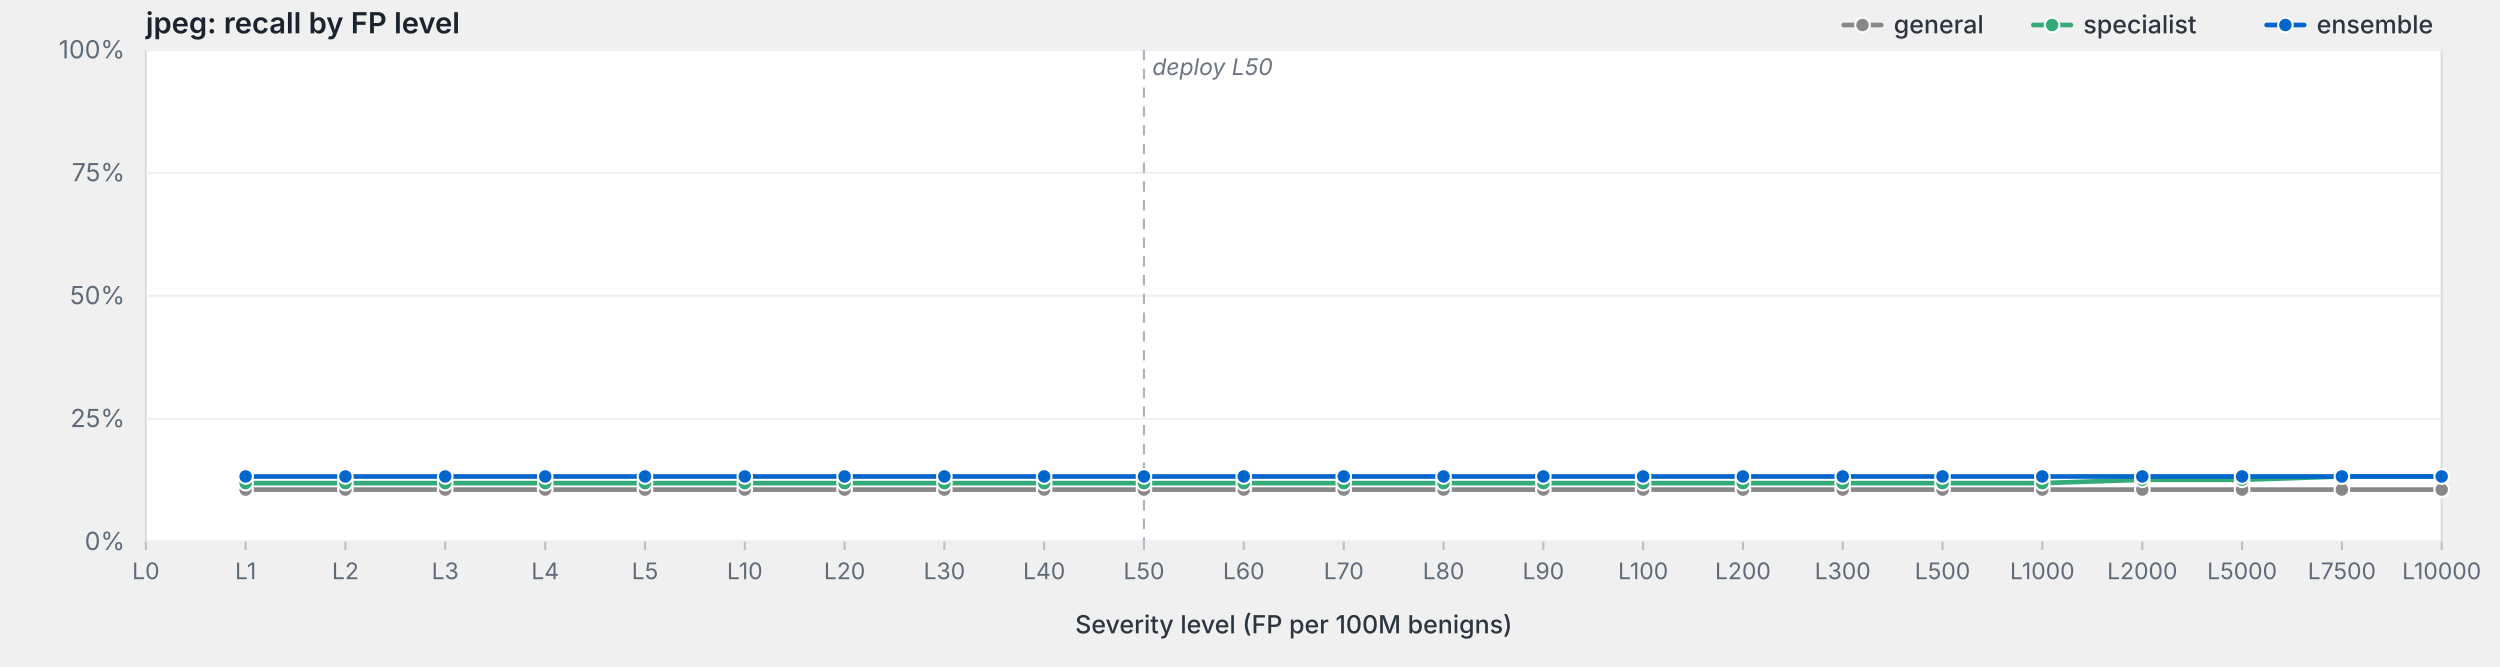
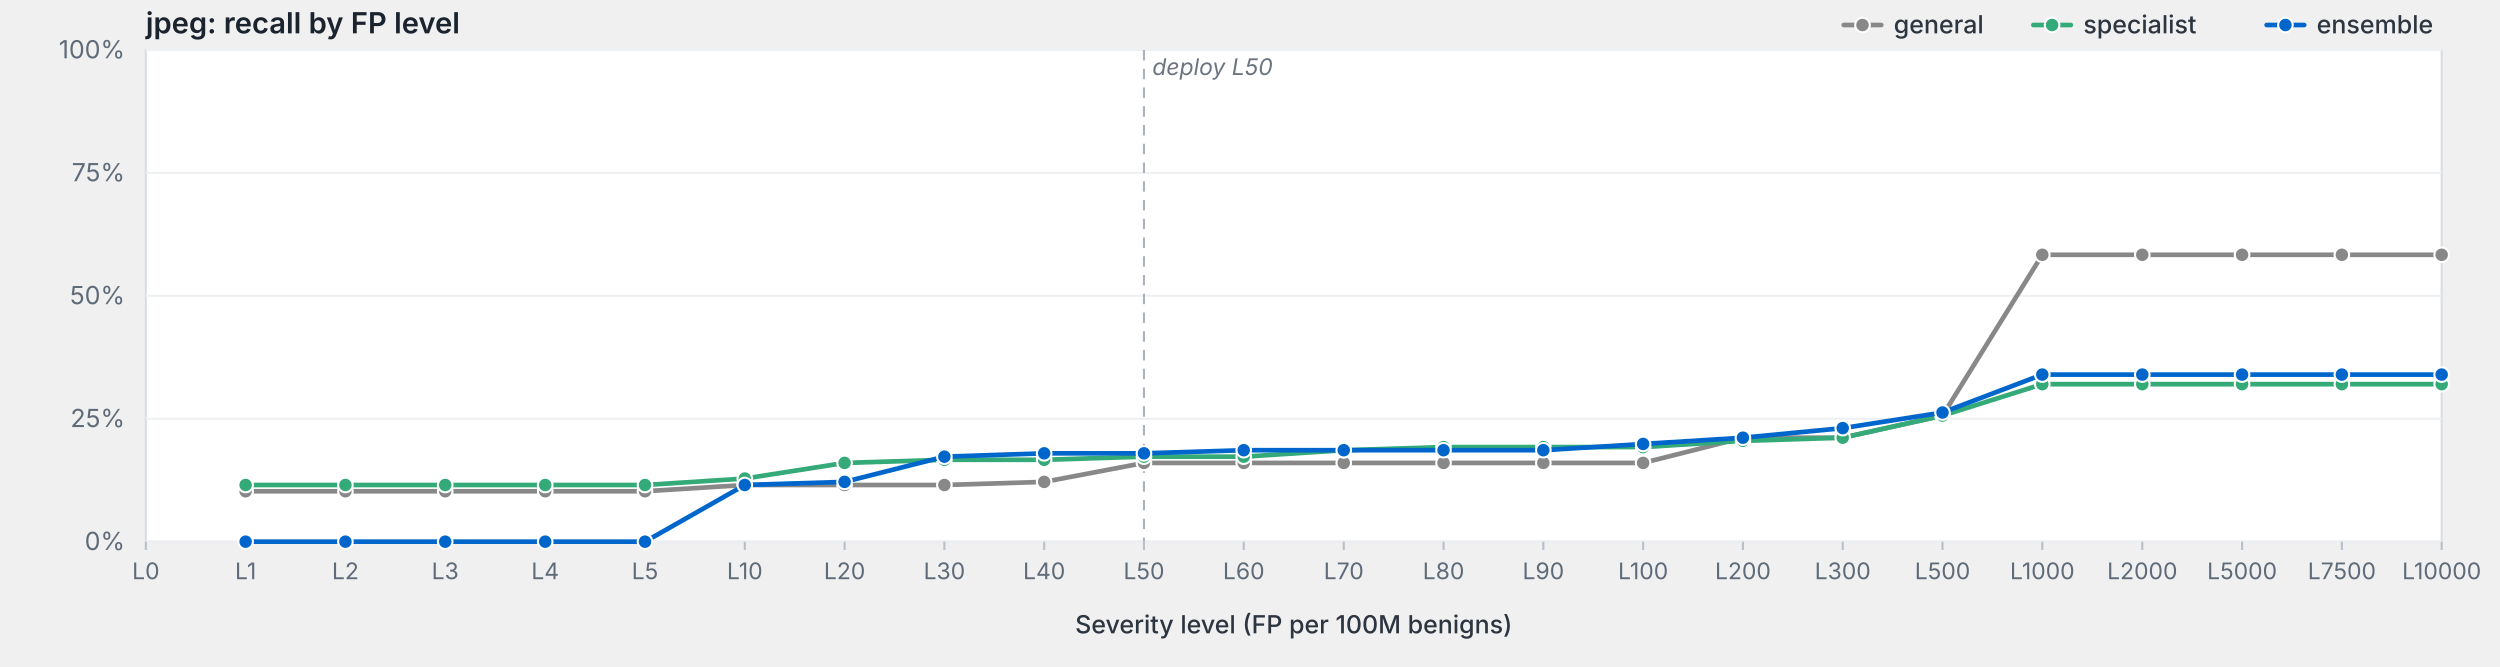
<svg xmlns="http://www.w3.org/2000/svg" viewBox="0 0 1200 320" width="1200" height="320" preserveAspectRatio="xMidYMid meet" role="img" aria-label="jpeg: recall by FP level">
  <style>svg { background: #fdfdfd; }.frame { fill: #fff; stroke: #d8dde3; stroke-width: 1; }.grid { stroke: #eef0f3; stroke-width: 1; }.tick { stroke: #b8bfc7; stroke-width: 1; }.axis-label { fill: #5f6b78; font-family: -apple-system, BlinkMacSystemFont, "Segoe UI", system-ui, sans-serif; font-size: 12px; }.x-label { fill: #5f6b78; font-family: -apple-system, BlinkMacSystemFont, "Segoe UI", system-ui, sans-serif; font-size: 11px; }.axis-title { fill: #2d3540; font-family: -apple-system, BlinkMacSystemFont, "Segoe UI", system-ui, sans-serif; font-size: 12px; font-weight: 500; }.title { fill: #1a232e; font-family: -apple-system, BlinkMacSystemFont, "Segoe UI", system-ui, sans-serif; font-size: 14px; font-weight: 600; }.deploy-marker { stroke: #aab2bd; stroke-width: 1; stroke-dasharray: 5,4; }.deploy-label { fill: #6b7480; font-family: -apple-system, BlinkMacSystemFont, "Segoe UI", system-ui, sans-serif; font-size: 11px; font-style: italic; }.curve { fill: none; stroke-width: 2.25; stroke-linejoin: round; stroke-linecap: round; }.marker { stroke: #fff; stroke-width: 1; }.legend-text { fill: #2d3540; font-family: -apple-system, BlinkMacSystemFont, "Segoe UI", system-ui, sans-serif; font-size: 12px; font-weight: 500; }</style>
  <text class="title" x="70" y="16">jpeg: recall by FP level</text>
  <rect class="frame" x="70" y="24" width="1102" height="236" />
  <line class="grid" x1="70" y1="260.0" x2="1172" y2="260.0" />
  <text class="axis-label" x="60" y="264.0" text-anchor="end">0%</text>
  <line class="grid" x1="70" y1="201.0" x2="1172" y2="201.0" />
  <text class="axis-label" x="60" y="205.0" text-anchor="end">25%</text>
  <line class="grid" x1="70" y1="142.0" x2="1172" y2="142.0" />
  <text class="axis-label" x="60" y="146.0" text-anchor="end">50%</text>
  <line class="grid" x1="70" y1="83.0" x2="1172" y2="83.0" />
  <text class="axis-label" x="60" y="87.0" text-anchor="end">75%</text>
  <line class="grid" x1="70" y1="24.0" x2="1172" y2="24.0" />
  <text class="axis-label" x="60" y="28.0" text-anchor="end">100%</text>
  <line class="deploy-marker" x1="549.1" y1="24" x2="549.1" y2="260" />
  <text class="deploy-label" x="553.1" y="36" text-anchor="start">deploy L50</text>
  <line class="tick" x1="70.0" y1="260" x2="70.0" y2="264" />
  <text class="x-label" x="70.0" y="278" text-anchor="middle">L0</text>
  <line class="tick" x1="117.9" y1="260" x2="117.9" y2="264" />
  <text class="x-label" x="117.9" y="278" text-anchor="middle">L1</text>
  <line class="tick" x1="165.8" y1="260" x2="165.8" y2="264" />
  <text class="x-label" x="165.8" y="278" text-anchor="middle">L2</text>
  <line class="tick" x1="213.7" y1="260" x2="213.7" y2="264" />
  <text class="x-label" x="213.7" y="278" text-anchor="middle">L3</text>
  <line class="tick" x1="261.7" y1="260" x2="261.7" y2="264" />
  <text class="x-label" x="261.7" y="278" text-anchor="middle">L4</text>
  <line class="tick" x1="309.6" y1="260" x2="309.6" y2="264" />
  <text class="x-label" x="309.6" y="278" text-anchor="middle">L5</text>
  <line class="tick" x1="357.5" y1="260" x2="357.5" y2="264" />
  <text class="x-label" x="357.5" y="278" text-anchor="middle">L10</text>
  <line class="tick" x1="405.4" y1="260" x2="405.4" y2="264" />
  <text class="x-label" x="405.4" y="278" text-anchor="middle">L20</text>
  <line class="tick" x1="453.3" y1="260" x2="453.3" y2="264" />
  <text class="x-label" x="453.3" y="278" text-anchor="middle">L30</text>
  <line class="tick" x1="501.2" y1="260" x2="501.2" y2="264" />
  <text class="x-label" x="501.2" y="278" text-anchor="middle">L40</text>
  <line class="tick" x1="549.1" y1="260" x2="549.1" y2="264" />
  <text class="x-label" x="549.1" y="278" text-anchor="middle">L50</text>
  <line class="tick" x1="597.0" y1="260" x2="597.0" y2="264" />
  <text class="x-label" x="597.0" y="278" text-anchor="middle">L60</text>
  <line class="tick" x1="645.0" y1="260" x2="645.0" y2="264" />
  <text class="x-label" x="645.0" y="278" text-anchor="middle">L70</text>
  <line class="tick" x1="692.9" y1="260" x2="692.9" y2="264" />
  <text class="x-label" x="692.9" y="278" text-anchor="middle">L80</text>
  <line class="tick" x1="740.8" y1="260" x2="740.8" y2="264" />
  <text class="x-label" x="740.8" y="278" text-anchor="middle">L90</text>
  <line class="tick" x1="788.7" y1="260" x2="788.7" y2="264" />
  <text class="x-label" x="788.7" y="278" text-anchor="middle">L100</text>
  <line class="tick" x1="836.6" y1="260" x2="836.6" y2="264" />
  <text class="x-label" x="836.6" y="278" text-anchor="middle">L200</text>
  <line class="tick" x1="884.5" y1="260" x2="884.5" y2="264" />
  <text class="x-label" x="884.5" y="278" text-anchor="middle">L300</text>
  <line class="tick" x1="932.4" y1="260" x2="932.4" y2="264" />
  <text class="x-label" x="932.4" y="278" text-anchor="middle">L500</text>
  <line class="tick" x1="980.3" y1="260" x2="980.3" y2="264" />
  <text class="x-label" x="980.3" y="278" text-anchor="middle">L1000</text>
  <line class="tick" x1="1028.3" y1="260" x2="1028.3" y2="264" />
  <text class="x-label" x="1028.3" y="278" text-anchor="middle">L2000</text>
  <line class="tick" x1="1076.2" y1="260" x2="1076.2" y2="264" />
  <text class="x-label" x="1076.2" y="278" text-anchor="middle">L5000</text>
  <line class="tick" x1="1124.1" y1="260" x2="1124.1" y2="264" />
  <text class="x-label" x="1124.1" y="278" text-anchor="middle">L7500</text>
  <line class="tick" x1="1172.0" y1="260" x2="1172.0" y2="264" />
  <text class="x-label" x="1172.0" y="278" text-anchor="middle">L10000</text>
  <text class="axis-title" x="621.0" y="304" text-anchor="middle">Severity level (FP per 100M benigns)</text>
-   <path class="curve" d="M117.9,235.0 L165.8,235.0 L213.7,235.0 L261.7,235.0 L309.6,235.0 L357.5,235.0 L405.4,235.0 L453.3,235.0 L501.2,235.0 L549.1,235.0 L597.0,235.0 L645.0,235.0 L692.9,235.0 L740.8,235.0 L788.7,235.0 L836.6,235.0 L884.5,235.0 L932.4,235.0 L980.3,235.0 L1028.3,235.0 L1076.2,235.0 L1124.1,235.0 L1172.0,235.0" stroke="#888" />
-   <circle class="marker" cx="117.9" cy="235.0" r="3.5" fill="#888" />
-   <circle class="marker" cx="165.8" cy="235.0" r="3.5" fill="#888" />
-   <circle class="marker" cx="213.7" cy="235.0" r="3.5" fill="#888" />
-   <circle class="marker" cx="261.7" cy="235.0" r="3.5" fill="#888" />
-   <circle class="marker" cx="309.6" cy="235.0" r="3.5" fill="#888" />
-   <circle class="marker" cx="357.5" cy="235.0" r="3.5" fill="#888" />
-   <circle class="marker" cx="405.4" cy="235.0" r="3.5" fill="#888" />
-   <circle class="marker" cx="453.3" cy="235.0" r="3.5" fill="#888" />
-   <circle class="marker" cx="501.2" cy="235.0" r="3.5" fill="#888" />
-   <circle class="marker" cx="549.1" cy="235.0" r="3.5" fill="#888" />
-   <circle class="marker" cx="597.0" cy="235.0" r="3.5" fill="#888" />
-   <circle class="marker" cx="645.0" cy="235.0" r="3.5" fill="#888" />
-   <circle class="marker" cx="692.9" cy="235.0" r="3.5" fill="#888" />
-   <circle class="marker" cx="740.8" cy="235.0" r="3.5" fill="#888" />
-   <circle class="marker" cx="788.7" cy="235.0" r="3.5" fill="#888" />
-   <circle class="marker" cx="836.6" cy="235.0" r="3.5" fill="#888" />
-   <circle class="marker" cx="884.5" cy="235.0" r="3.5" fill="#888" />
-   <circle class="marker" cx="932.4" cy="235.0" r="3.5" fill="#888" />
-   <circle class="marker" cx="980.3" cy="235.0" r="3.5" fill="#888" />
-   <circle class="marker" cx="1028.3" cy="235.0" r="3.5" fill="#888" />
-   <circle class="marker" cx="1076.2" cy="235.0" r="3.5" fill="#888" />
-   <circle class="marker" cx="1124.1" cy="235.0" r="3.5" fill="#888" />
-   <circle class="marker" cx="1172.0" cy="235.0" r="3.5" fill="#888" />
-   <path class="curve" d="M117.9,231.9 L165.8,231.9 L213.7,231.9 L261.7,231.9 L309.6,231.9 L357.5,231.9 L405.4,231.9 L453.3,231.9 L501.2,231.9 L549.1,231.9 L597.0,231.9 L645.0,231.9 L692.9,231.9 L740.8,231.9 L788.7,231.9 L836.6,231.9 L884.5,231.9 L932.4,231.9 L980.3,231.9 L1028.3,230.3 L1076.2,230.3 L1124.1,228.7 L1172.0,228.7" stroke="#3a7" />
-   <circle class="marker" cx="117.9" cy="231.9" r="3.5" fill="#3a7" />
-   <circle class="marker" cx="165.8" cy="231.9" r="3.5" fill="#3a7" />
-   <circle class="marker" cx="213.7" cy="231.9" r="3.5" fill="#3a7" />
-   <circle class="marker" cx="261.7" cy="231.9" r="3.5" fill="#3a7" />
-   <circle class="marker" cx="309.6" cy="231.9" r="3.5" fill="#3a7" />
-   <circle class="marker" cx="357.5" cy="231.9" r="3.5" fill="#3a7" />
-   <circle class="marker" cx="405.4" cy="231.9" r="3.5" fill="#3a7" />
-   <circle class="marker" cx="453.3" cy="231.9" r="3.5" fill="#3a7" />
-   <circle class="marker" cx="501.2" cy="231.9" r="3.5" fill="#3a7" />
-   <circle class="marker" cx="549.1" cy="231.9" r="3.5" fill="#3a7" />
-   <circle class="marker" cx="597.0" cy="231.9" r="3.5" fill="#3a7" />
-   <circle class="marker" cx="645.0" cy="231.9" r="3.5" fill="#3a7" />
-   <circle class="marker" cx="692.9" cy="231.9" r="3.5" fill="#3a7" />
-   <circle class="marker" cx="740.8" cy="231.9" r="3.5" fill="#3a7" />
-   <circle class="marker" cx="788.7" cy="231.9" r="3.5" fill="#3a7" />
-   <circle class="marker" cx="836.6" cy="231.9" r="3.5" fill="#3a7" />
-   <circle class="marker" cx="884.5" cy="231.9" r="3.5" fill="#3a7" />
-   <circle class="marker" cx="932.4" cy="231.9" r="3.5" fill="#3a7" />
-   <circle class="marker" cx="980.3" cy="231.9" r="3.5" fill="#3a7" />
-   <circle class="marker" cx="1028.3" cy="230.3" r="3.5" fill="#3a7" />
-   <circle class="marker" cx="1076.2" cy="230.3" r="3.5" fill="#3a7" />
-   <circle class="marker" cx="1124.1" cy="228.7" r="3.5" fill="#3a7" />
-   <circle class="marker" cx="1172.0" cy="228.7" r="3.5" fill="#3a7" />
-   <path class="curve" d="M117.9,228.7 L165.8,228.7 L213.7,228.7 L261.7,228.7 L309.6,228.7 L357.5,228.7 L405.4,228.7 L453.3,228.7 L501.2,228.7 L549.1,228.7 L597.0,228.7 L645.0,228.7 L692.9,228.7 L740.8,228.7 L788.7,228.7 L836.6,228.7 L884.5,228.7 L932.4,228.7 L980.3,228.7 L1028.3,228.7 L1076.2,228.7 L1124.1,228.7 L1172.0,228.7" stroke="#06c" />
-   <circle class="marker" cx="117.9" cy="228.7" r="3.5" fill="#06c" />
-   <circle class="marker" cx="165.8" cy="228.7" r="3.5" fill="#06c" />
-   <circle class="marker" cx="213.7" cy="228.7" r="3.5" fill="#06c" />
-   <circle class="marker" cx="261.7" cy="228.7" r="3.5" fill="#06c" />
-   <circle class="marker" cx="309.6" cy="228.7" r="3.5" fill="#06c" />
-   <circle class="marker" cx="357.5" cy="228.7" r="3.5" fill="#06c" />
-   <circle class="marker" cx="405.4" cy="228.7" r="3.5" fill="#06c" />
-   <circle class="marker" cx="453.3" cy="228.7" r="3.5" fill="#06c" />
-   <circle class="marker" cx="501.2" cy="228.7" r="3.5" fill="#06c" />
-   <circle class="marker" cx="549.1" cy="228.7" r="3.5" fill="#06c" />
-   <circle class="marker" cx="597.0" cy="228.7" r="3.5" fill="#06c" />
-   <circle class="marker" cx="645.0" cy="228.7" r="3.5" fill="#06c" />
-   <circle class="marker" cx="692.9" cy="228.7" r="3.5" fill="#06c" />
-   <circle class="marker" cx="740.8" cy="228.7" r="3.5" fill="#06c" />
-   <circle class="marker" cx="788.7" cy="228.7" r="3.5" fill="#06c" />
-   <circle class="marker" cx="836.6" cy="228.7" r="3.5" fill="#06c" />
-   <circle class="marker" cx="884.5" cy="228.7" r="3.5" fill="#06c" />
-   <circle class="marker" cx="932.4" cy="228.7" r="3.5" fill="#06c" />
-   <circle class="marker" cx="980.3" cy="228.7" r="3.5" fill="#06c" />
-   <circle class="marker" cx="1028.3" cy="228.7" r="3.5" fill="#06c" />
-   <circle class="marker" cx="1076.2" cy="228.7" r="3.5" fill="#06c" />
-   <circle class="marker" cx="1124.1" cy="228.7" r="3.5" fill="#06c" />
-   <circle class="marker" cx="1172.0" cy="228.7" r="3.5" fill="#06c" />
+   <path class="curve" d="M117.9,235.8 L165.8,235.8 L213.7,235.8 L261.7,235.8 L309.6,235.8 L357.5,232.8 L405.4,232.8 L453.3,232.8 L501.2,231.3 L549.1,222.2 L597.0,222.2 L645.0,222.2 L692.9,222.2 L740.8,222.2 L788.7,222.2 L836.6,210.1 L884.5,210.1 L932.4,199.5 L980.3,122.3 L1028.3,122.3 L1076.2,122.3 L1124.1,122.3 L1172.0,122.3" stroke="#888" />
+   <circle class="marker" cx="117.9" cy="235.8" r="3.5" fill="#888" />
+   <circle class="marker" cx="165.8" cy="235.8" r="3.5" fill="#888" />
+   <circle class="marker" cx="213.7" cy="235.8" r="3.5" fill="#888" />
+   <circle class="marker" cx="261.7" cy="235.8" r="3.5" fill="#888" />
+   <circle class="marker" cx="309.6" cy="235.8" r="3.5" fill="#888" />
+   <circle class="marker" cx="357.5" cy="232.8" r="3.5" fill="#888" />
+   <circle class="marker" cx="405.4" cy="232.8" r="3.5" fill="#888" />
+   <circle class="marker" cx="453.3" cy="232.8" r="3.5" fill="#888" />
+   <circle class="marker" cx="501.2" cy="231.3" r="3.5" fill="#888" />
+   <circle class="marker" cx="549.1" cy="222.2" r="3.5" fill="#888" />
+   <circle class="marker" cx="597.0" cy="222.2" r="3.5" fill="#888" />
+   <circle class="marker" cx="645.0" cy="222.2" r="3.5" fill="#888" />
+   <circle class="marker" cx="692.9" cy="222.2" r="3.5" fill="#888" />
+   <circle class="marker" cx="740.8" cy="222.2" r="3.5" fill="#888" />
+   <circle class="marker" cx="788.7" cy="222.2" r="3.5" fill="#888" />
+   <circle class="marker" cx="836.6" cy="210.1" r="3.5" fill="#888" />
+   <circle class="marker" cx="884.5" cy="210.1" r="3.5" fill="#888" />
+   <circle class="marker" cx="932.4" cy="199.5" r="3.5" fill="#888" />
+   <circle class="marker" cx="980.3" cy="122.3" r="3.5" fill="#888" />
+   <circle class="marker" cx="1028.3" cy="122.3" r="3.5" fill="#888" />
+   <circle class="marker" cx="1076.2" cy="122.3" r="3.5" fill="#888" />
+   <circle class="marker" cx="1124.1" cy="122.3" r="3.5" fill="#888" />
+   <circle class="marker" cx="1172.0" cy="122.3" r="3.5" fill="#888" />
+   <path class="curve" d="M117.9,232.8 L165.8,232.8 L213.7,232.8 L261.7,232.8 L309.6,232.8 L357.5,229.7 L405.4,222.2 L453.3,220.7 L501.2,220.7 L549.1,219.2 L597.0,219.2 L645.0,216.1 L692.9,214.6 L740.8,214.6 L788.7,214.6 L836.6,211.6 L884.5,210.1 L932.4,199.5 L980.3,184.4 L1028.3,184.4 L1076.2,184.4 L1124.1,184.4 L1172.0,184.4" stroke="#3a7" />
+   <circle class="marker" cx="117.9" cy="232.8" r="3.5" fill="#3a7" />
+   <circle class="marker" cx="165.8" cy="232.8" r="3.5" fill="#3a7" />
+   <circle class="marker" cx="213.7" cy="232.8" r="3.5" fill="#3a7" />
+   <circle class="marker" cx="261.7" cy="232.8" r="3.5" fill="#3a7" />
+   <circle class="marker" cx="309.6" cy="232.8" r="3.5" fill="#3a7" />
+   <circle class="marker" cx="357.5" cy="229.7" r="3.5" fill="#3a7" />
+   <circle class="marker" cx="405.4" cy="222.2" r="3.5" fill="#3a7" />
+   <circle class="marker" cx="453.3" cy="220.7" r="3.5" fill="#3a7" />
+   <circle class="marker" cx="501.2" cy="220.7" r="3.5" fill="#3a7" />
+   <circle class="marker" cx="549.1" cy="219.2" r="3.5" fill="#3a7" />
+   <circle class="marker" cx="597.0" cy="219.2" r="3.5" fill="#3a7" />
+   <circle class="marker" cx="645.0" cy="216.1" r="3.5" fill="#3a7" />
+   <circle class="marker" cx="692.9" cy="214.6" r="3.5" fill="#3a7" />
+   <circle class="marker" cx="740.8" cy="214.6" r="3.5" fill="#3a7" />
+   <circle class="marker" cx="788.7" cy="214.6" r="3.5" fill="#3a7" />
+   <circle class="marker" cx="836.6" cy="211.6" r="3.5" fill="#3a7" />
+   <circle class="marker" cx="884.5" cy="210.1" r="3.5" fill="#3a7" />
+   <circle class="marker" cx="932.4" cy="199.5" r="3.5" fill="#3a7" />
+   <circle class="marker" cx="980.3" cy="184.4" r="3.5" fill="#3a7" />
+   <circle class="marker" cx="1028.3" cy="184.4" r="3.5" fill="#3a7" />
+   <circle class="marker" cx="1076.2" cy="184.4" r="3.5" fill="#3a7" />
+   <circle class="marker" cx="1124.1" cy="184.4" r="3.5" fill="#3a7" />
+   <circle class="marker" cx="1172.0" cy="184.4" r="3.5" fill="#3a7" />
+   <path class="curve" d="M117.9,260.0 L165.8,260.0 L213.7,260.0 L261.7,260.0 L309.6,260.0 L357.5,232.8 L405.4,231.3 L453.3,219.2 L501.2,217.6 L549.1,217.6 L597.0,216.1 L645.0,216.1 L692.9,216.1 L740.8,216.1 L788.7,213.1 L836.6,210.1 L884.5,205.5 L932.4,198.0 L980.3,179.8 L1028.3,179.8 L1076.2,179.8 L1124.1,179.8 L1172.0,179.8" stroke="#06c" />
+   <circle class="marker" cx="117.9" cy="260.0" r="3.5" fill="#06c" />
+   <circle class="marker" cx="165.8" cy="260.0" r="3.5" fill="#06c" />
+   <circle class="marker" cx="213.7" cy="260.0" r="3.5" fill="#06c" />
+   <circle class="marker" cx="261.7" cy="260.0" r="3.5" fill="#06c" />
+   <circle class="marker" cx="309.6" cy="260.0" r="3.5" fill="#06c" />
+   <circle class="marker" cx="357.5" cy="232.8" r="3.5" fill="#06c" />
+   <circle class="marker" cx="405.4" cy="231.3" r="3.5" fill="#06c" />
+   <circle class="marker" cx="453.3" cy="219.2" r="3.5" fill="#06c" />
+   <circle class="marker" cx="501.2" cy="217.6" r="3.5" fill="#06c" />
+   <circle class="marker" cx="549.1" cy="217.6" r="3.5" fill="#06c" />
+   <circle class="marker" cx="597.0" cy="216.1" r="3.5" fill="#06c" />
+   <circle class="marker" cx="645.0" cy="216.1" r="3.5" fill="#06c" />
+   <circle class="marker" cx="692.9" cy="216.1" r="3.5" fill="#06c" />
+   <circle class="marker" cx="740.8" cy="216.1" r="3.5" fill="#06c" />
+   <circle class="marker" cx="788.7" cy="213.1" r="3.5" fill="#06c" />
+   <circle class="marker" cx="836.6" cy="210.1" r="3.5" fill="#06c" />
+   <circle class="marker" cx="884.5" cy="205.5" r="3.5" fill="#06c" />
+   <circle class="marker" cx="932.4" cy="198.0" r="3.5" fill="#06c" />
+   <circle class="marker" cx="980.3" cy="179.8" r="3.5" fill="#06c" />
+   <circle class="marker" cx="1028.3" cy="179.8" r="3.5" fill="#06c" />
+   <circle class="marker" cx="1076.2" cy="179.8" r="3.5" fill="#06c" />
+   <circle class="marker" cx="1124.1" cy="179.8" r="3.5" fill="#06c" />
+   <circle class="marker" cx="1172.0" cy="179.8" r="3.5" fill="#06c" />
  <line x1="1088.0" y1="12.0" x2="1106.0" y2="12.0" stroke="#06c" stroke-width="2.25" stroke-linecap="round" />
  <circle cx="1097.0" cy="12.0" r="3.5" fill="#06c" stroke="#fff" stroke-width="1" />
  <text class="legend-text" x="1112.0" y="16.0">ensemble</text>
  <line x1="976.0" y1="12.0" x2="994.0" y2="12.0" stroke="#3a7" stroke-width="2.25" stroke-linecap="round" />
  <circle cx="985.0" cy="12.0" r="3.5" fill="#3a7" stroke="#fff" stroke-width="1" />
  <text class="legend-text" x="1000.0" y="16.0">specialist</text>
  <line x1="885.0" y1="12.0" x2="903.0" y2="12.0" stroke="#888" stroke-width="2.25" stroke-linecap="round" />
  <circle cx="894.0" cy="12.0" r="3.5" fill="#888" stroke="#fff" stroke-width="1" />
  <text class="legend-text" x="909.0" y="16.0">general</text>
</svg>
